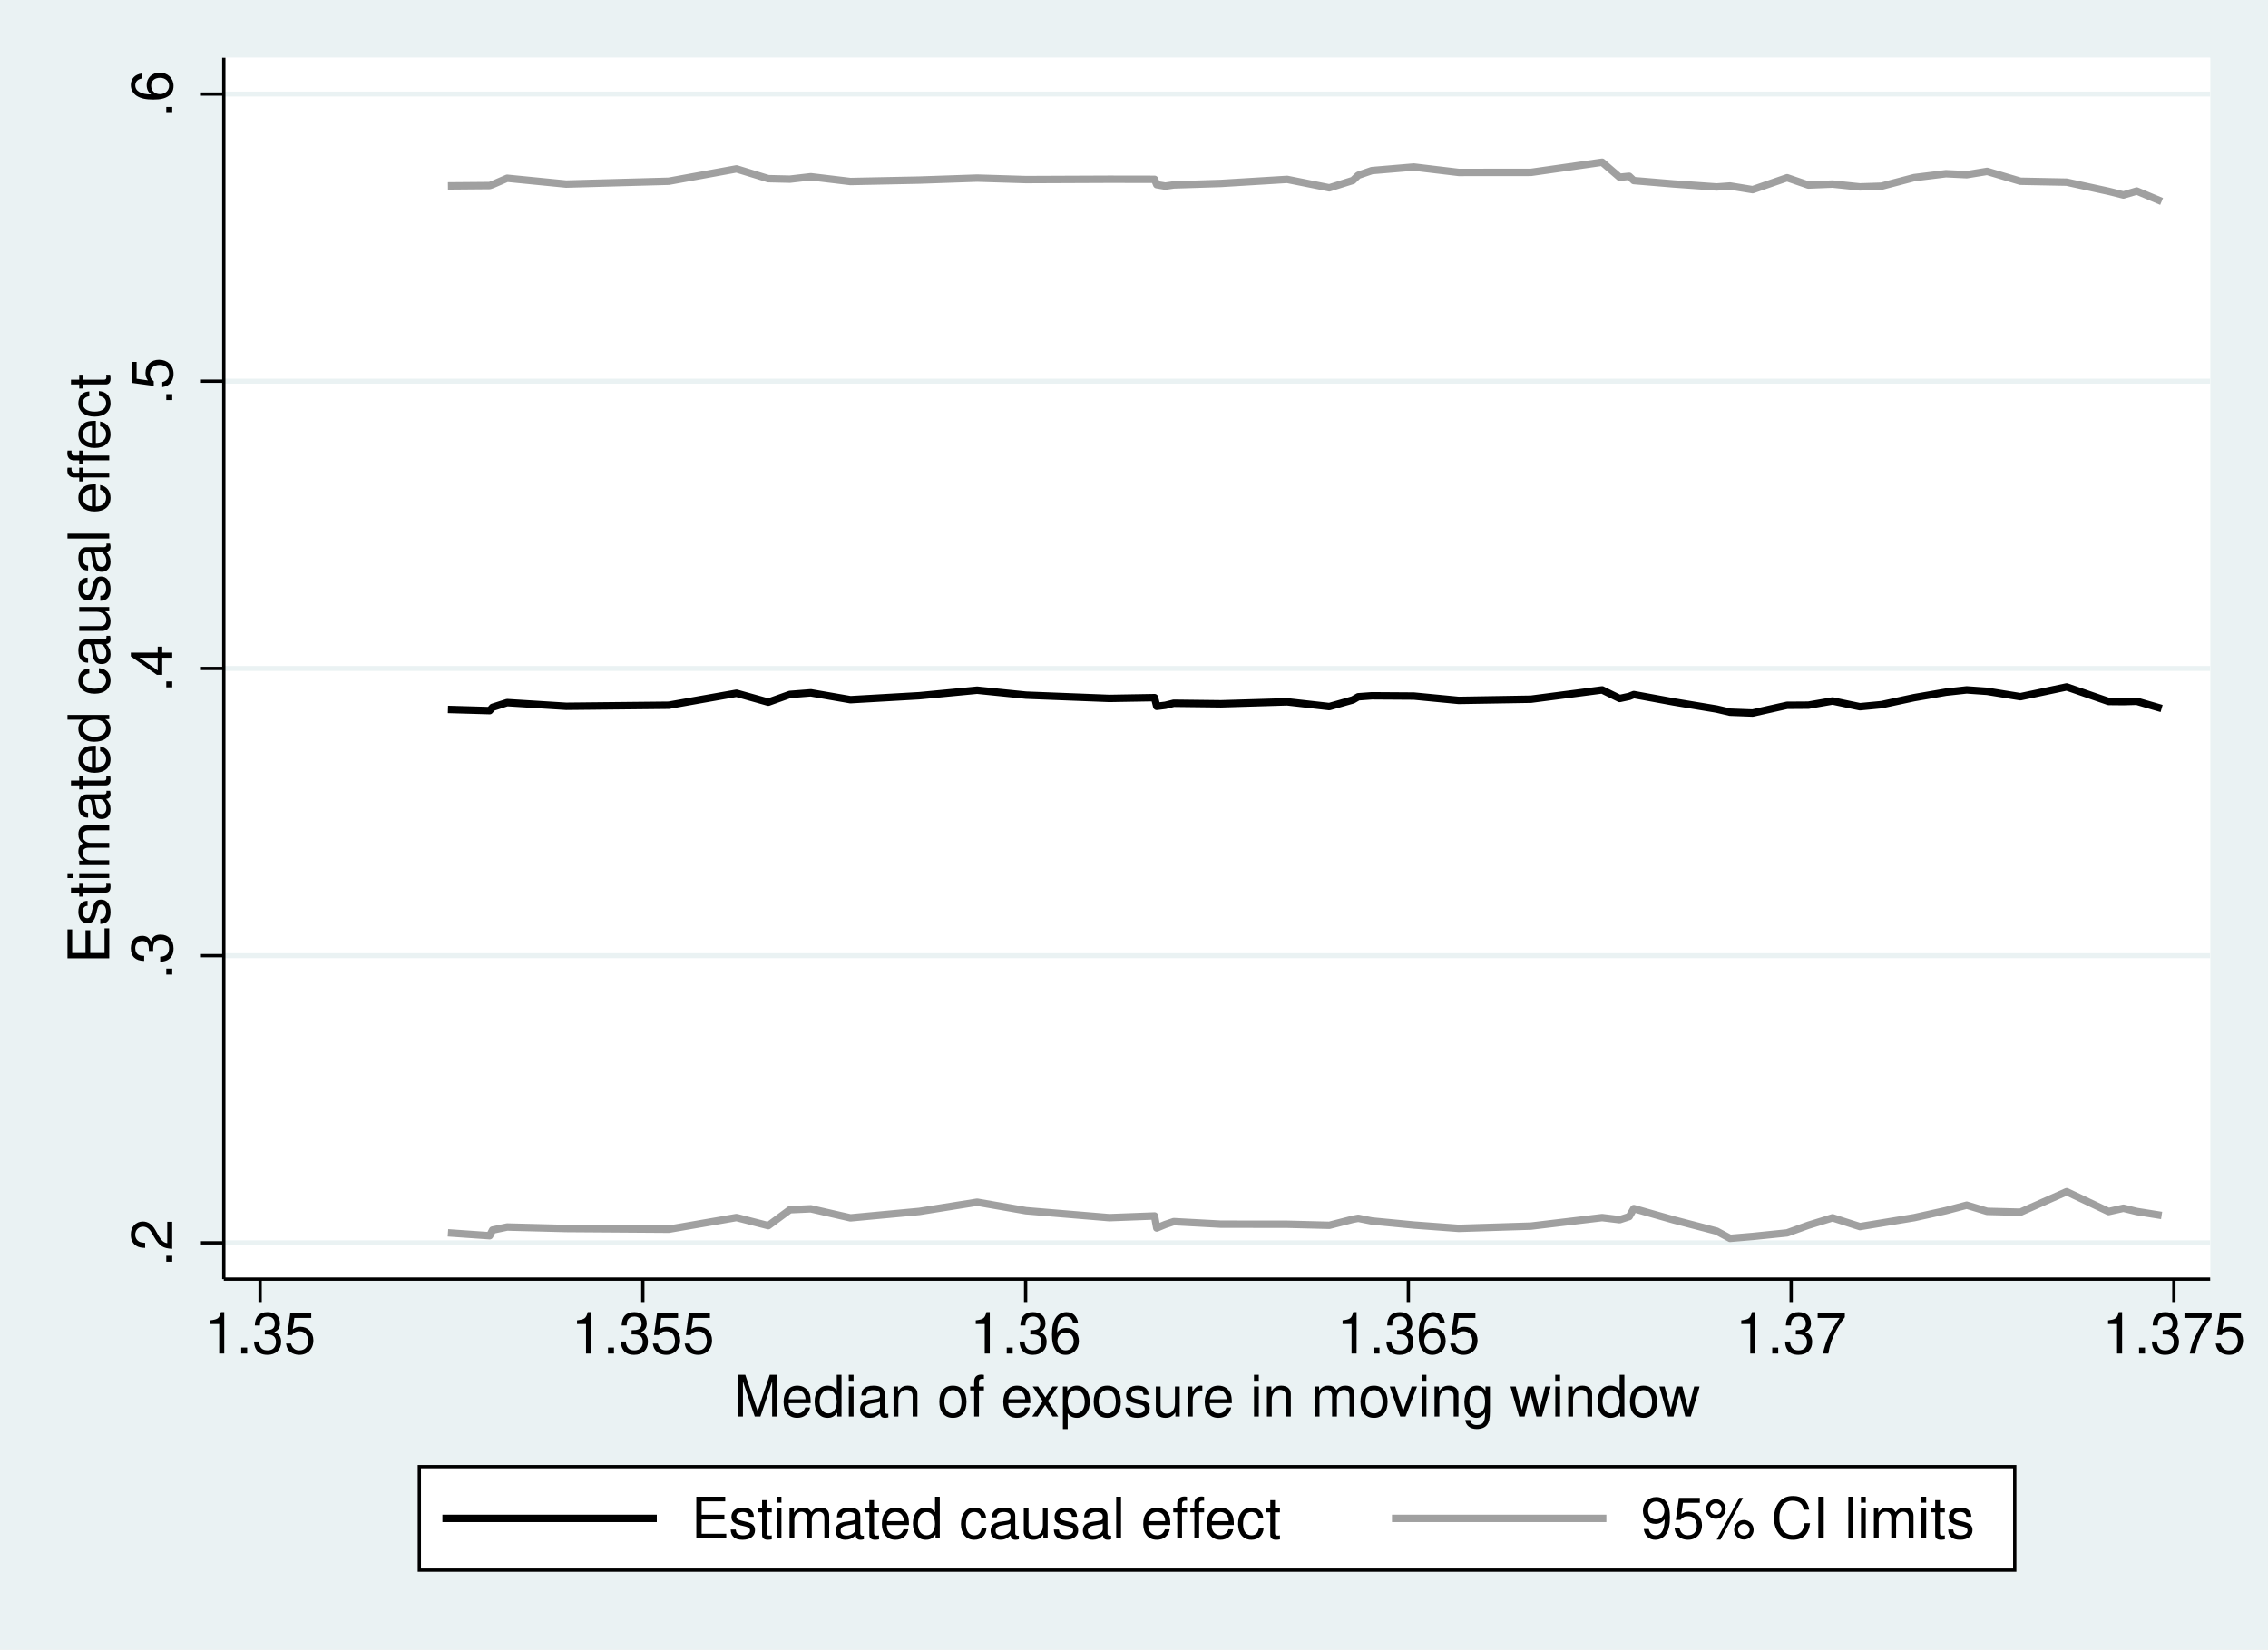
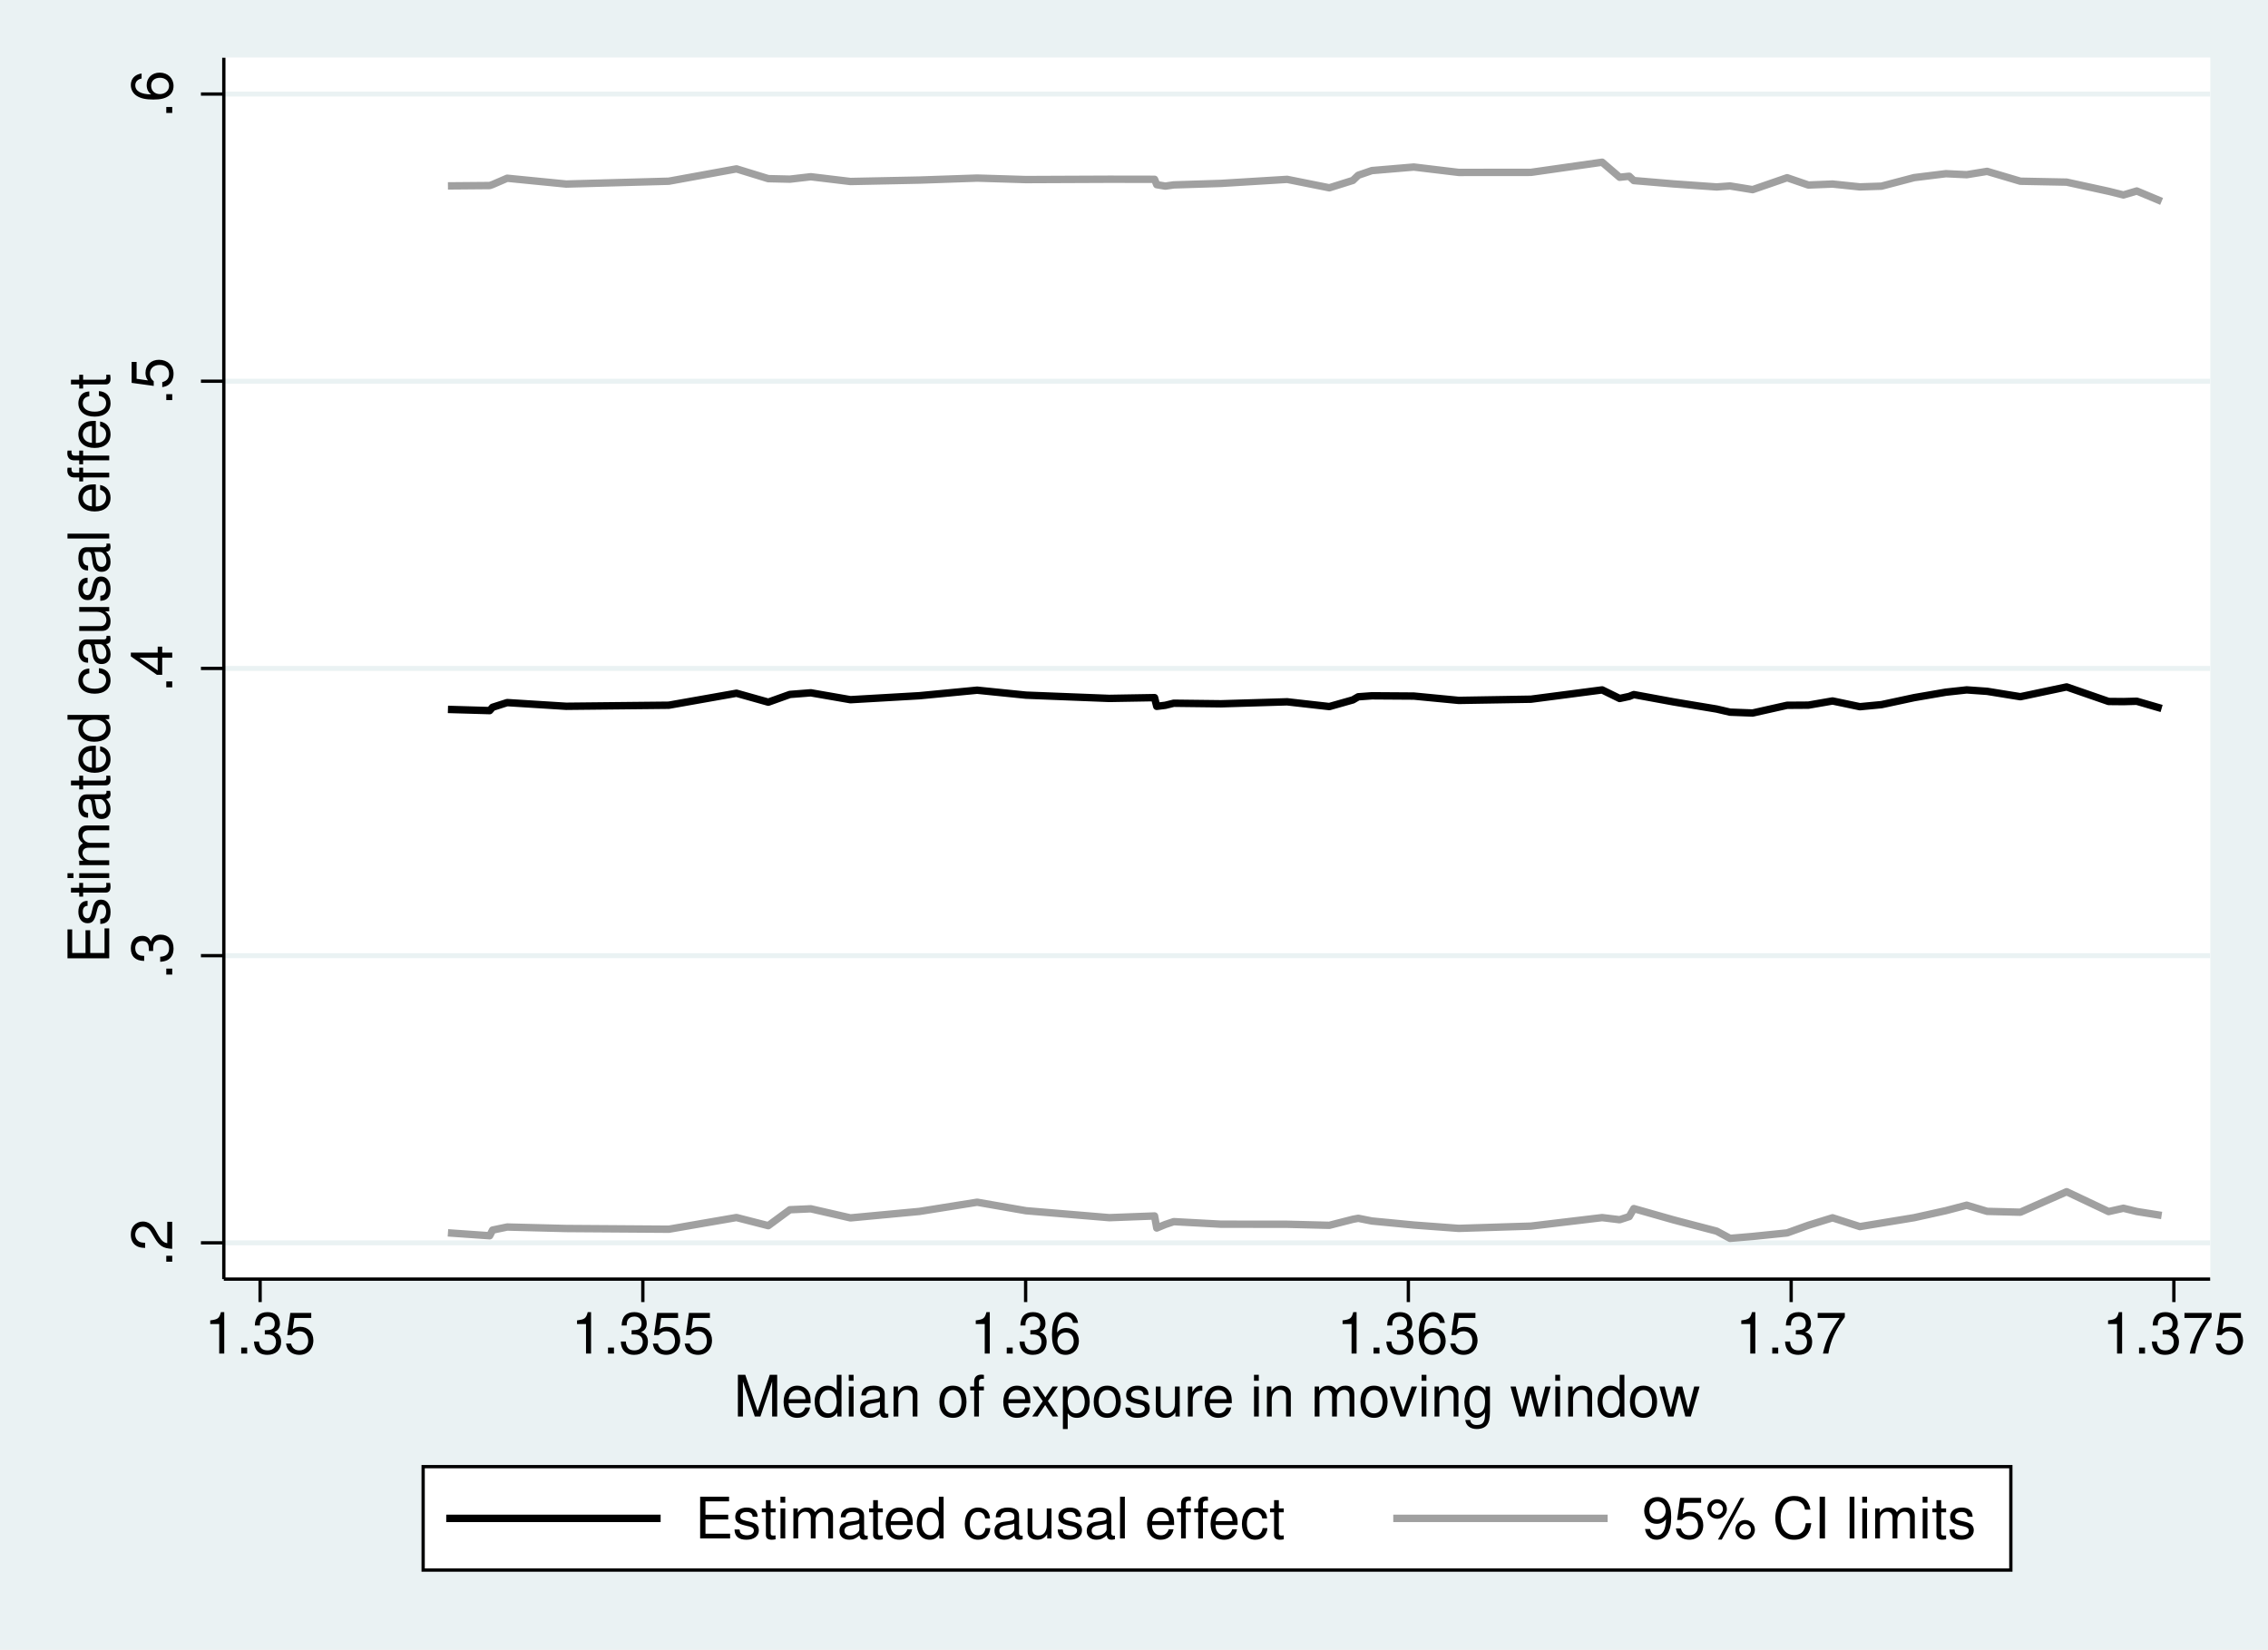
<svg xmlns="http://www.w3.org/2000/svg" version="1.1" width="5.500in" height="4.000in" viewBox="0 0 3960 2880">
  <rect x="0" y="0" width="3960" height="2880" style="fill:#EAF2F3;stroke:none" />
  <rect x="0.00" y="0.00" width="3959.88" height="2880.00" style="fill:#EAF2F3" />
  <rect x="2.88" y="2.88" width="3954.12" height="2874.24" style="fill:none;stroke:#EAF2F3;stroke-width:5.76" />
  <rect x="390.80" y="100.86" width="3468.22" height="2132.77" style="fill:#FFFFFF" />
  <rect x="393.68" y="103.74" width="3462.46" height="2127.01" style="fill:none;stroke:#FFFFFF;stroke-width:5.76" />
  <line x1="390.80" y1="2170.27" x2="3859.02" y2="2170.27" style="stroke:#EAF2F3;stroke-width:8.64" />
  <line x1="390.80" y1="1668.82" x2="3859.02" y2="1668.82" style="stroke:#EAF2F3;stroke-width:8.64" />
  <line x1="390.80" y1="1167.25" x2="3859.02" y2="1167.25" style="stroke:#EAF2F3;stroke-width:8.64" />
  <line x1="390.80" y1="665.67" x2="3859.02" y2="665.67" style="stroke:#EAF2F3;stroke-width:8.64" />
  <line x1="390.80" y1="164.22" x2="3859.02" y2="164.22" style="stroke:#EAF2F3;stroke-width:8.64" />
  <path d=" M782.10 1238.78 L854.99 1240.88 L860.06 1235.06 L885.56 1226.90 L988.52 1233.33 L1167.71 1231.47 L1285.89 1210.56 L1341.45 1226.15 L1379.19 1212.66 L1415.70 1209.82 L1484.88 1221.82 L1605.29 1214.89 L1706.14 1205.24 L1791.41 1213.90 L1936.94 1219.59 L2015.89 1218.23 L2019.72 1233.45 L2034.70 1231.60 L2049.42 1228.01 L2131.84 1229.00 L2247.42 1225.53 L2321.05 1233.83 L2362.14 1222.19 L2371.55 1216.75 L2395.30 1215.02 L2468.57 1215.51 L2547.02 1223.06 L2673.12 1220.96 L2797.37 1204.74 L2827.94 1219.72 L2844.64 1216.13 L2852.69 1212.91 L2921.99 1225.66 L2997.35 1238.16 L3020.74 1243.60 L3060.09 1245.09 L3120.36 1231.60 L3157.48 1231.35 L3199.68 1224.05 L3247.45 1234.07 L3285.07 1230.48 L3342.24 1218.23 L3397.56 1208.70 L3433.94 1204.74 L3469.58 1207.22 L3527.62 1216.62 L3608.43 1199.55 L3681.69 1224.92 L3707.55 1225.16 L3730.82 1224.54 L3774.25 1237.17" stroke-linejoin="round" style="fill:none;stroke:#000000;stroke-width:12.96" />
  <path d=" M782.10 324.61 L854.99 323.99 L860.06 322.26 L885.56 311.24 L988.52 321.39 L1167.71 316.44 L1285.89 294.91 L1341.45 311.98 L1379.19 312.85 L1415.70 308.64 L1484.88 316.93 L1605.29 314.46 L1706.14 310.99 L1791.41 313.59 L1936.94 312.97 L2015.89 313.10 L2019.72 322.50 L2034.70 324.98 L2049.42 322.87 L2131.84 320.28 L2247.42 313.22 L2321.05 327.95 L2362.14 315.08 L2371.55 306.04 L2395.30 297.88 L2468.57 291.69 L2547.02 301.09 L2673.12 300.97 L2797.37 283.27 L2827.94 309.51 L2844.64 307.78 L2852.69 315.32 L2921.99 321.14 L2997.35 326.46 L3020.74 324.73 L3060.09 331.17 L3120.36 310.37 L3157.48 323.12 L3199.68 321.39 L3247.45 326.34 L3285.07 325.10 L3342.24 310.13 L3397.56 303.32 L3433.94 305.05 L3469.58 299.24 L3527.62 316.44 L3608.43 318.05 L3681.69 334.01 L3707.55 340.45 L3730.82 333.52 L3774.25 351.71" stroke-linejoin="round" style="fill:none;stroke:#A0A0A0;stroke-width:12.96" />
  <path d=" M782.10 2152.82 L854.99 2157.90 L860.06 2148.00 L885.56 2142.67 L988.52 2145.27 L1167.71 2146.51 L1285.89 2126.09 L1341.45 2140.32 L1379.19 2112.48 L1415.70 2110.87 L1484.88 2126.71 L1605.29 2115.45 L1706.14 2099.36 L1791.41 2114.21 L1936.94 2126.34 L2015.89 2123.37 L2019.72 2144.41 L2034.70 2138.22 L2049.42 2133.27 L2131.84 2137.72 L2247.42 2137.85 L2321.05 2139.70 L2362.14 2129.19 L2371.55 2127.45 L2395.30 2132.16 L2468.57 2139.21 L2547.02 2145.03 L2673.12 2141.07 L2797.37 2126.22 L2827.94 2129.93 L2844.64 2124.48 L2852.69 2110.50 L2921.99 2130.18 L2997.35 2149.85 L3020.74 2162.48 L3060.09 2159.13 L3120.36 2152.95 L3157.48 2139.58 L3199.68 2126.59 L3247.45 2141.93 L3285.07 2135.74 L3342.24 2126.34 L3397.56 2114.09 L3433.94 2104.56 L3469.58 2115.32 L3527.62 2116.81 L3608.43 2081.05 L3681.69 2115.70 L3707.55 2109.88 L3730.82 2115.57 L3774.25 2122.50" stroke-linejoin="round" style="fill:none;stroke:#A0A0A0;stroke-width:12.96" />
  <line x1="390.80" y1="2233.63" x2="390.80" y2="100.86" style="stroke:#000000;stroke-width:5.76" />
  <line x1="390.80" y1="2170.27" x2="350.83" y2="2170.27" style="stroke:#000000;stroke-width:5.76" />
  <text x="300.72" y="2170.27" style="font-family:'Helvetica';font-size:99.99px;fill:#000000" transform="rotate(-90 300.72,2170.27)" text-anchor="middle">.2</text>
  <line x1="390.80" y1="1668.82" x2="350.83" y2="1668.82" style="stroke:#000000;stroke-width:5.76" />
  <text x="300.72" y="1668.82" style="font-family:'Helvetica';font-size:99.99px;fill:#000000" transform="rotate(-90 300.72,1668.82)" text-anchor="middle">.3</text>
  <line x1="390.80" y1="1167.25" x2="350.83" y2="1167.25" style="stroke:#000000;stroke-width:5.76" />
  <text x="300.72" y="1167.25" style="font-family:'Helvetica';font-size:99.99px;fill:#000000" transform="rotate(-90 300.72,1167.25)" text-anchor="middle">.4</text>
  <line x1="390.80" y1="665.67" x2="350.83" y2="665.67" style="stroke:#000000;stroke-width:5.76" />
  <text x="300.72" y="665.67" style="font-family:'Helvetica';font-size:99.99px;fill:#000000" transform="rotate(-90 300.72,665.67)" text-anchor="middle">.5</text>
  <line x1="390.80" y1="164.22" x2="350.83" y2="164.22" style="stroke:#000000;stroke-width:5.76" />
  <text x="300.72" y="164.22" style="font-family:'Helvetica';font-size:99.99px;fill:#000000" transform="rotate(-90 300.72,164.22)" text-anchor="middle">.6</text>
  <text x="190.71" y="1167.25" style="font-family:'Helvetica';font-size:99.99px;fill:#000000" transform="rotate(-90 190.71,1167.25)" text-anchor="middle">Estimated causal effect</text>
  <line x1="390.80" y1="2233.63" x2="3859.02" y2="2233.63" style="stroke:#000000;stroke-width:5.76" />
  <line x1="454.16" y1="2233.63" x2="454.16" y2="2273.73" style="stroke:#000000;stroke-width:5.76" />
  <text x="454.16" y="2363.59" style="font-family:'Helvetica';font-size:99.99px;fill:#000000" text-anchor="middle">1.35</text>
  <line x1="1122.41" y1="2233.63" x2="1122.41" y2="2273.73" style="stroke:#000000;stroke-width:5.76" />
  <text x="1122.41" y="2363.59" style="font-family:'Helvetica';font-size:99.99px;fill:#000000" text-anchor="middle">1.355</text>
  <line x1="1790.79" y1="2233.63" x2="1790.79" y2="2273.73" style="stroke:#000000;stroke-width:5.76" />
  <text x="1790.79" y="2363.59" style="font-family:'Helvetica';font-size:99.99px;fill:#000000" text-anchor="middle">1.36</text>
  <line x1="2459.04" y1="2233.63" x2="2459.04" y2="2273.73" style="stroke:#000000;stroke-width:5.76" />
  <text x="2459.04" y="2363.59" style="font-family:'Helvetica';font-size:99.99px;fill:#000000" text-anchor="middle">1.365</text>
  <line x1="3127.41" y1="2233.63" x2="3127.41" y2="2273.73" style="stroke:#000000;stroke-width:5.76" />
  <text x="3127.41" y="2363.59" style="font-family:'Helvetica';font-size:99.99px;fill:#000000" text-anchor="middle">1.37</text>
  <line x1="3795.66" y1="2233.63" x2="3795.66" y2="2273.73" style="stroke:#000000;stroke-width:5.76" />
  <text x="3795.66" y="2363.59" style="font-family:'Helvetica';font-size:99.99px;fill:#000000" text-anchor="middle">1.375</text>
  <text x="2124.91" y="2473.60" style="font-family:'Helvetica';font-size:99.99px;fill:#000000" text-anchor="middle">Median of exposure in moving window</text>
-   <rect x="729.26" y="2558.24" width="2791.43" height="186.37" style="fill:#FFFFFF" />
-   <rect x="732.14" y="2561.12" width="2785.67" height="180.61" style="fill:none;stroke:#000000;stroke-width:5.76" />
-   <line x1="772.45" y1="2651.43" x2="1146.79" y2="2651.43" style="stroke:#000000;stroke-width:12.96" />
-   <line x1="2430.45" y1="2651.43" x2="2804.79" y2="2651.43" style="stroke:#A0A0A0;stroke-width:12.96" />
-   <text x="1206.81" y="2686.46" style="font-family:'Helvetica';font-size:99.99px;fill:#000000">Estimated causal effect</text>
-   <text x="2864.81" y="2686.46" style="font-family:'Helvetica';font-size:99.99px;fill:#000000">95% CI limits</text>
+   <rect x="735.94" y="2558.24" width="2777.94" height="186.37" style="fill:#FFFFFF" />
+   <rect x="738.82" y="2561.12" width="2772.18" height="180.61" style="fill:none;stroke:#000000;stroke-width:5.76" />
+   <line x1="779.13" y1="2651.43" x2="1153.47" y2="2651.43" style="stroke:#000000;stroke-width:12.96" />
+   <line x1="2432.68" y1="2651.43" x2="2807.02" y2="2651.43" style="stroke:#A0A0A0;stroke-width:12.96" />
+   <text x="1213.49" y="2686.46" style="font-family:'Helvetica';font-size:99.99px;fill:#000000">Estimated causal effect</text>
+   <text x="2867.04" y="2686.46" style="font-family:'Helvetica';font-size:99.99px;fill:#000000">95% CI limits</text>
</svg>
